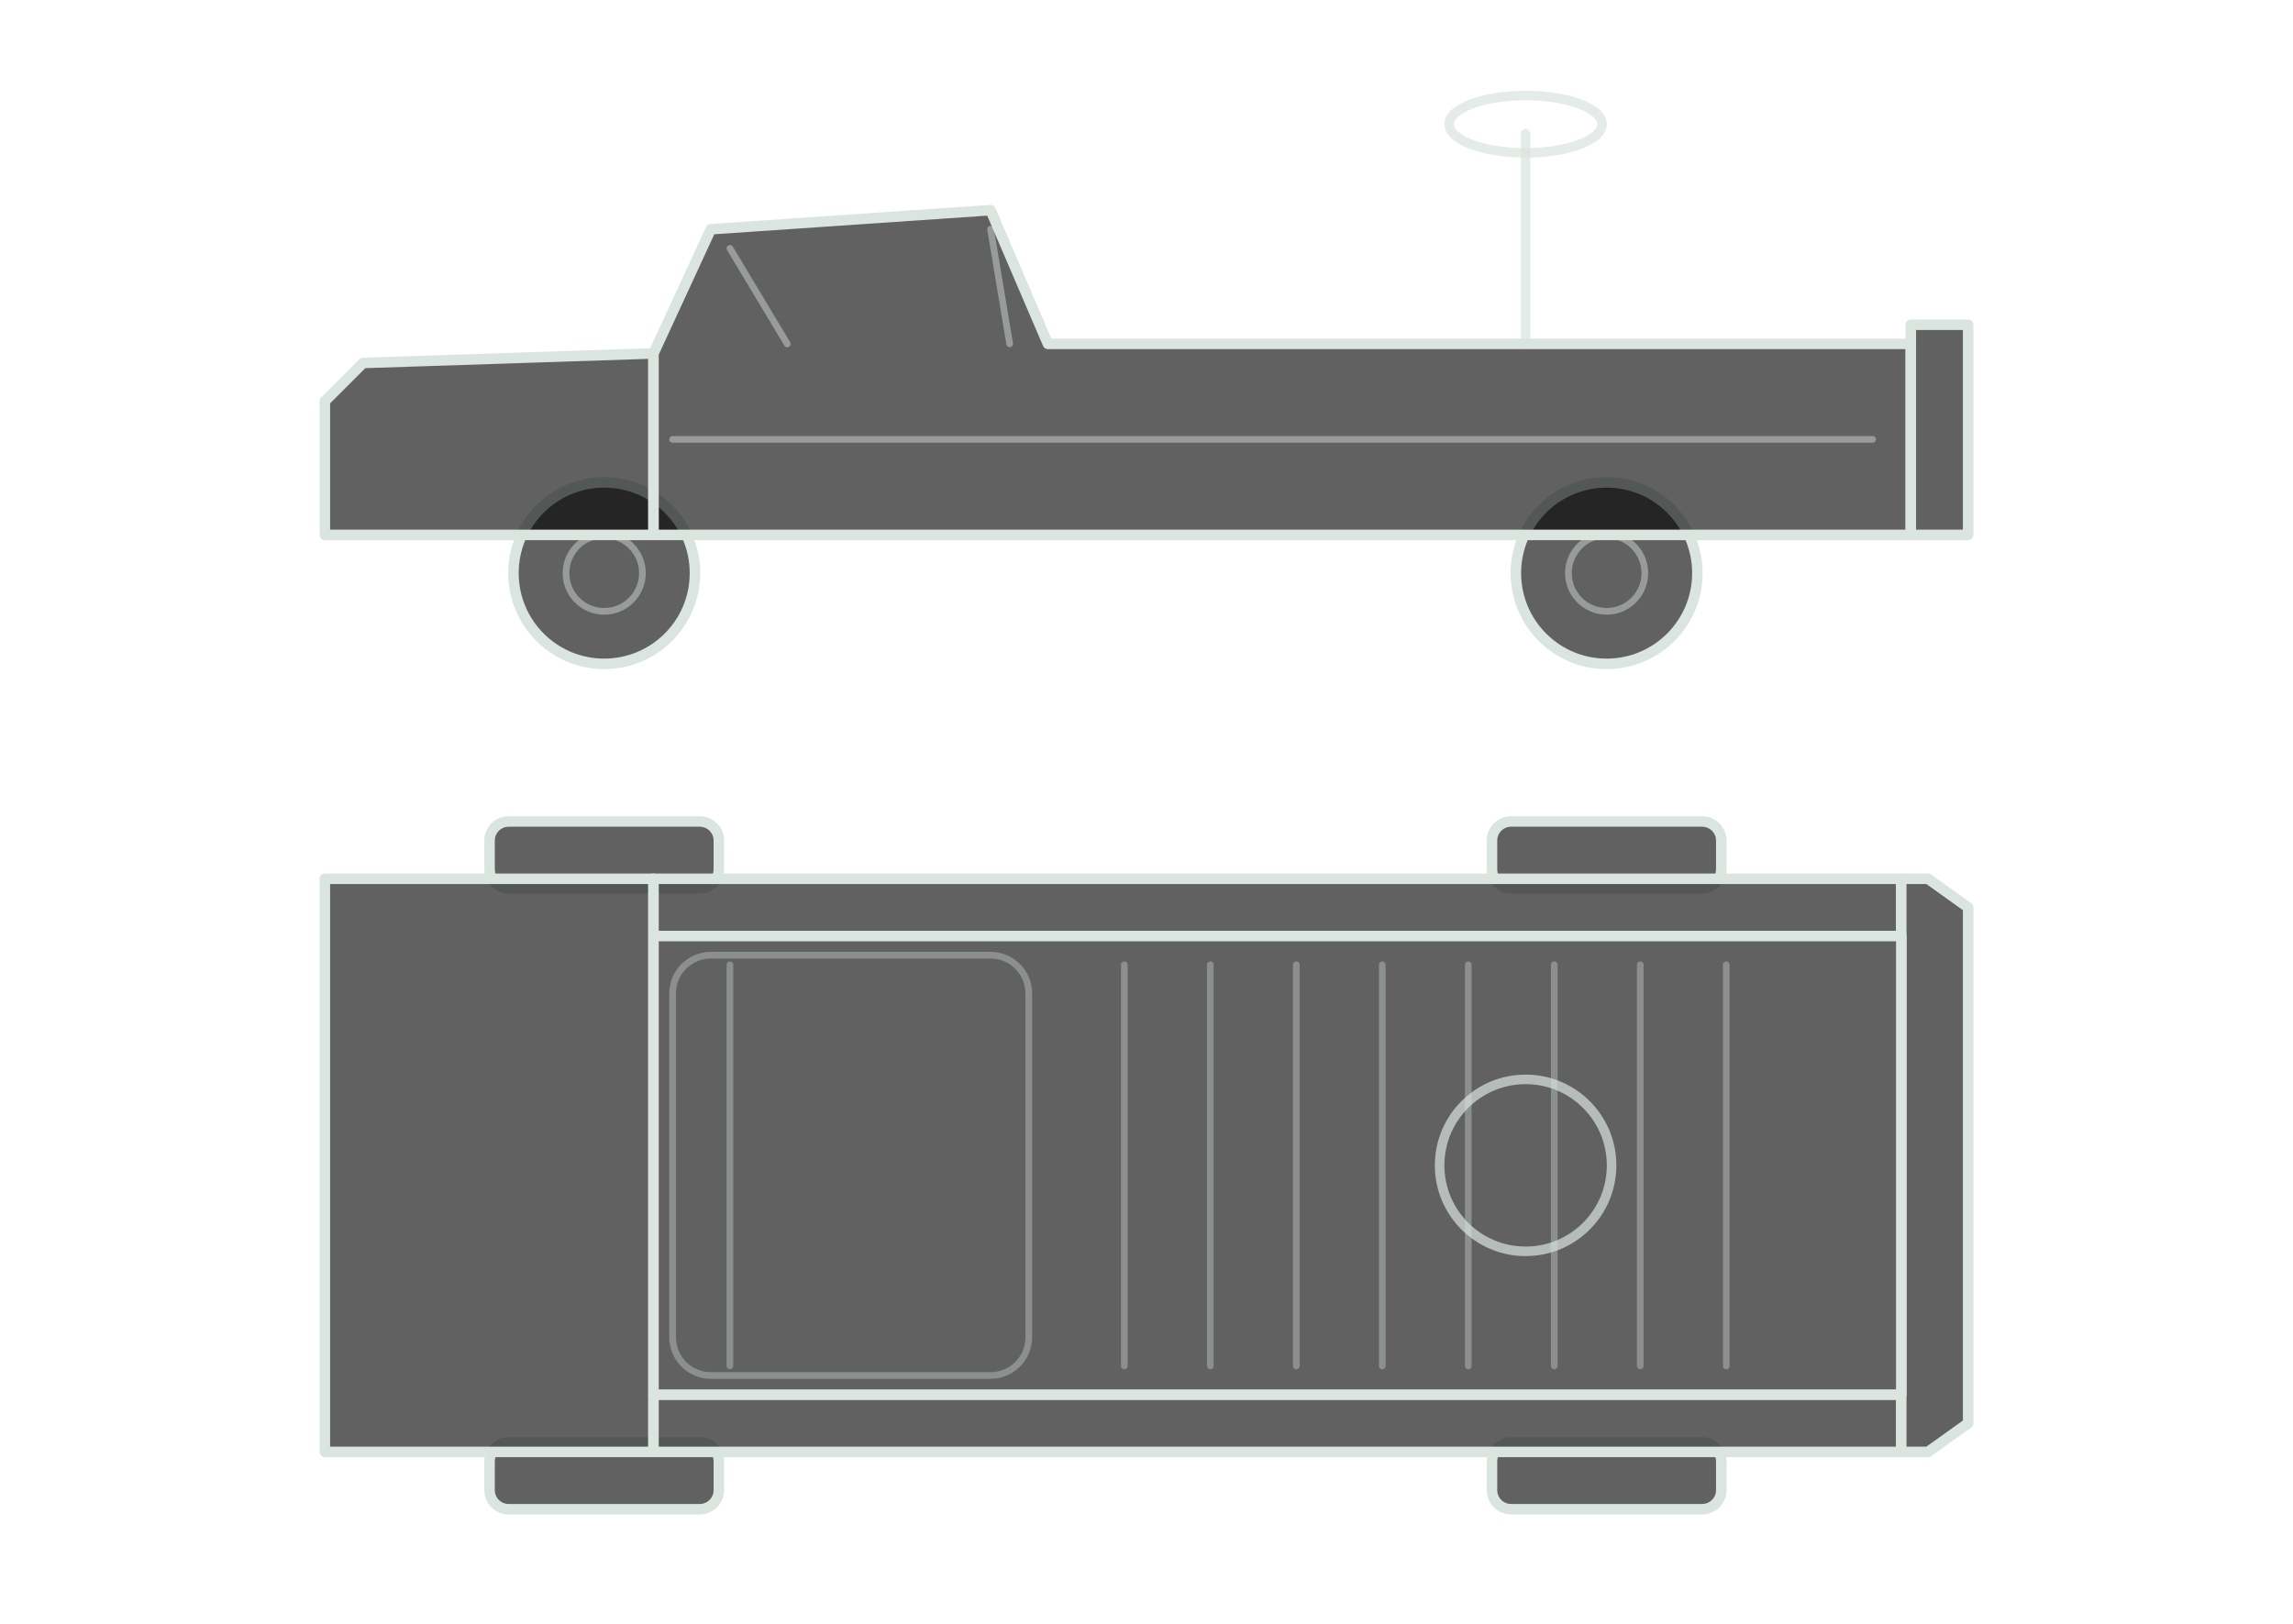
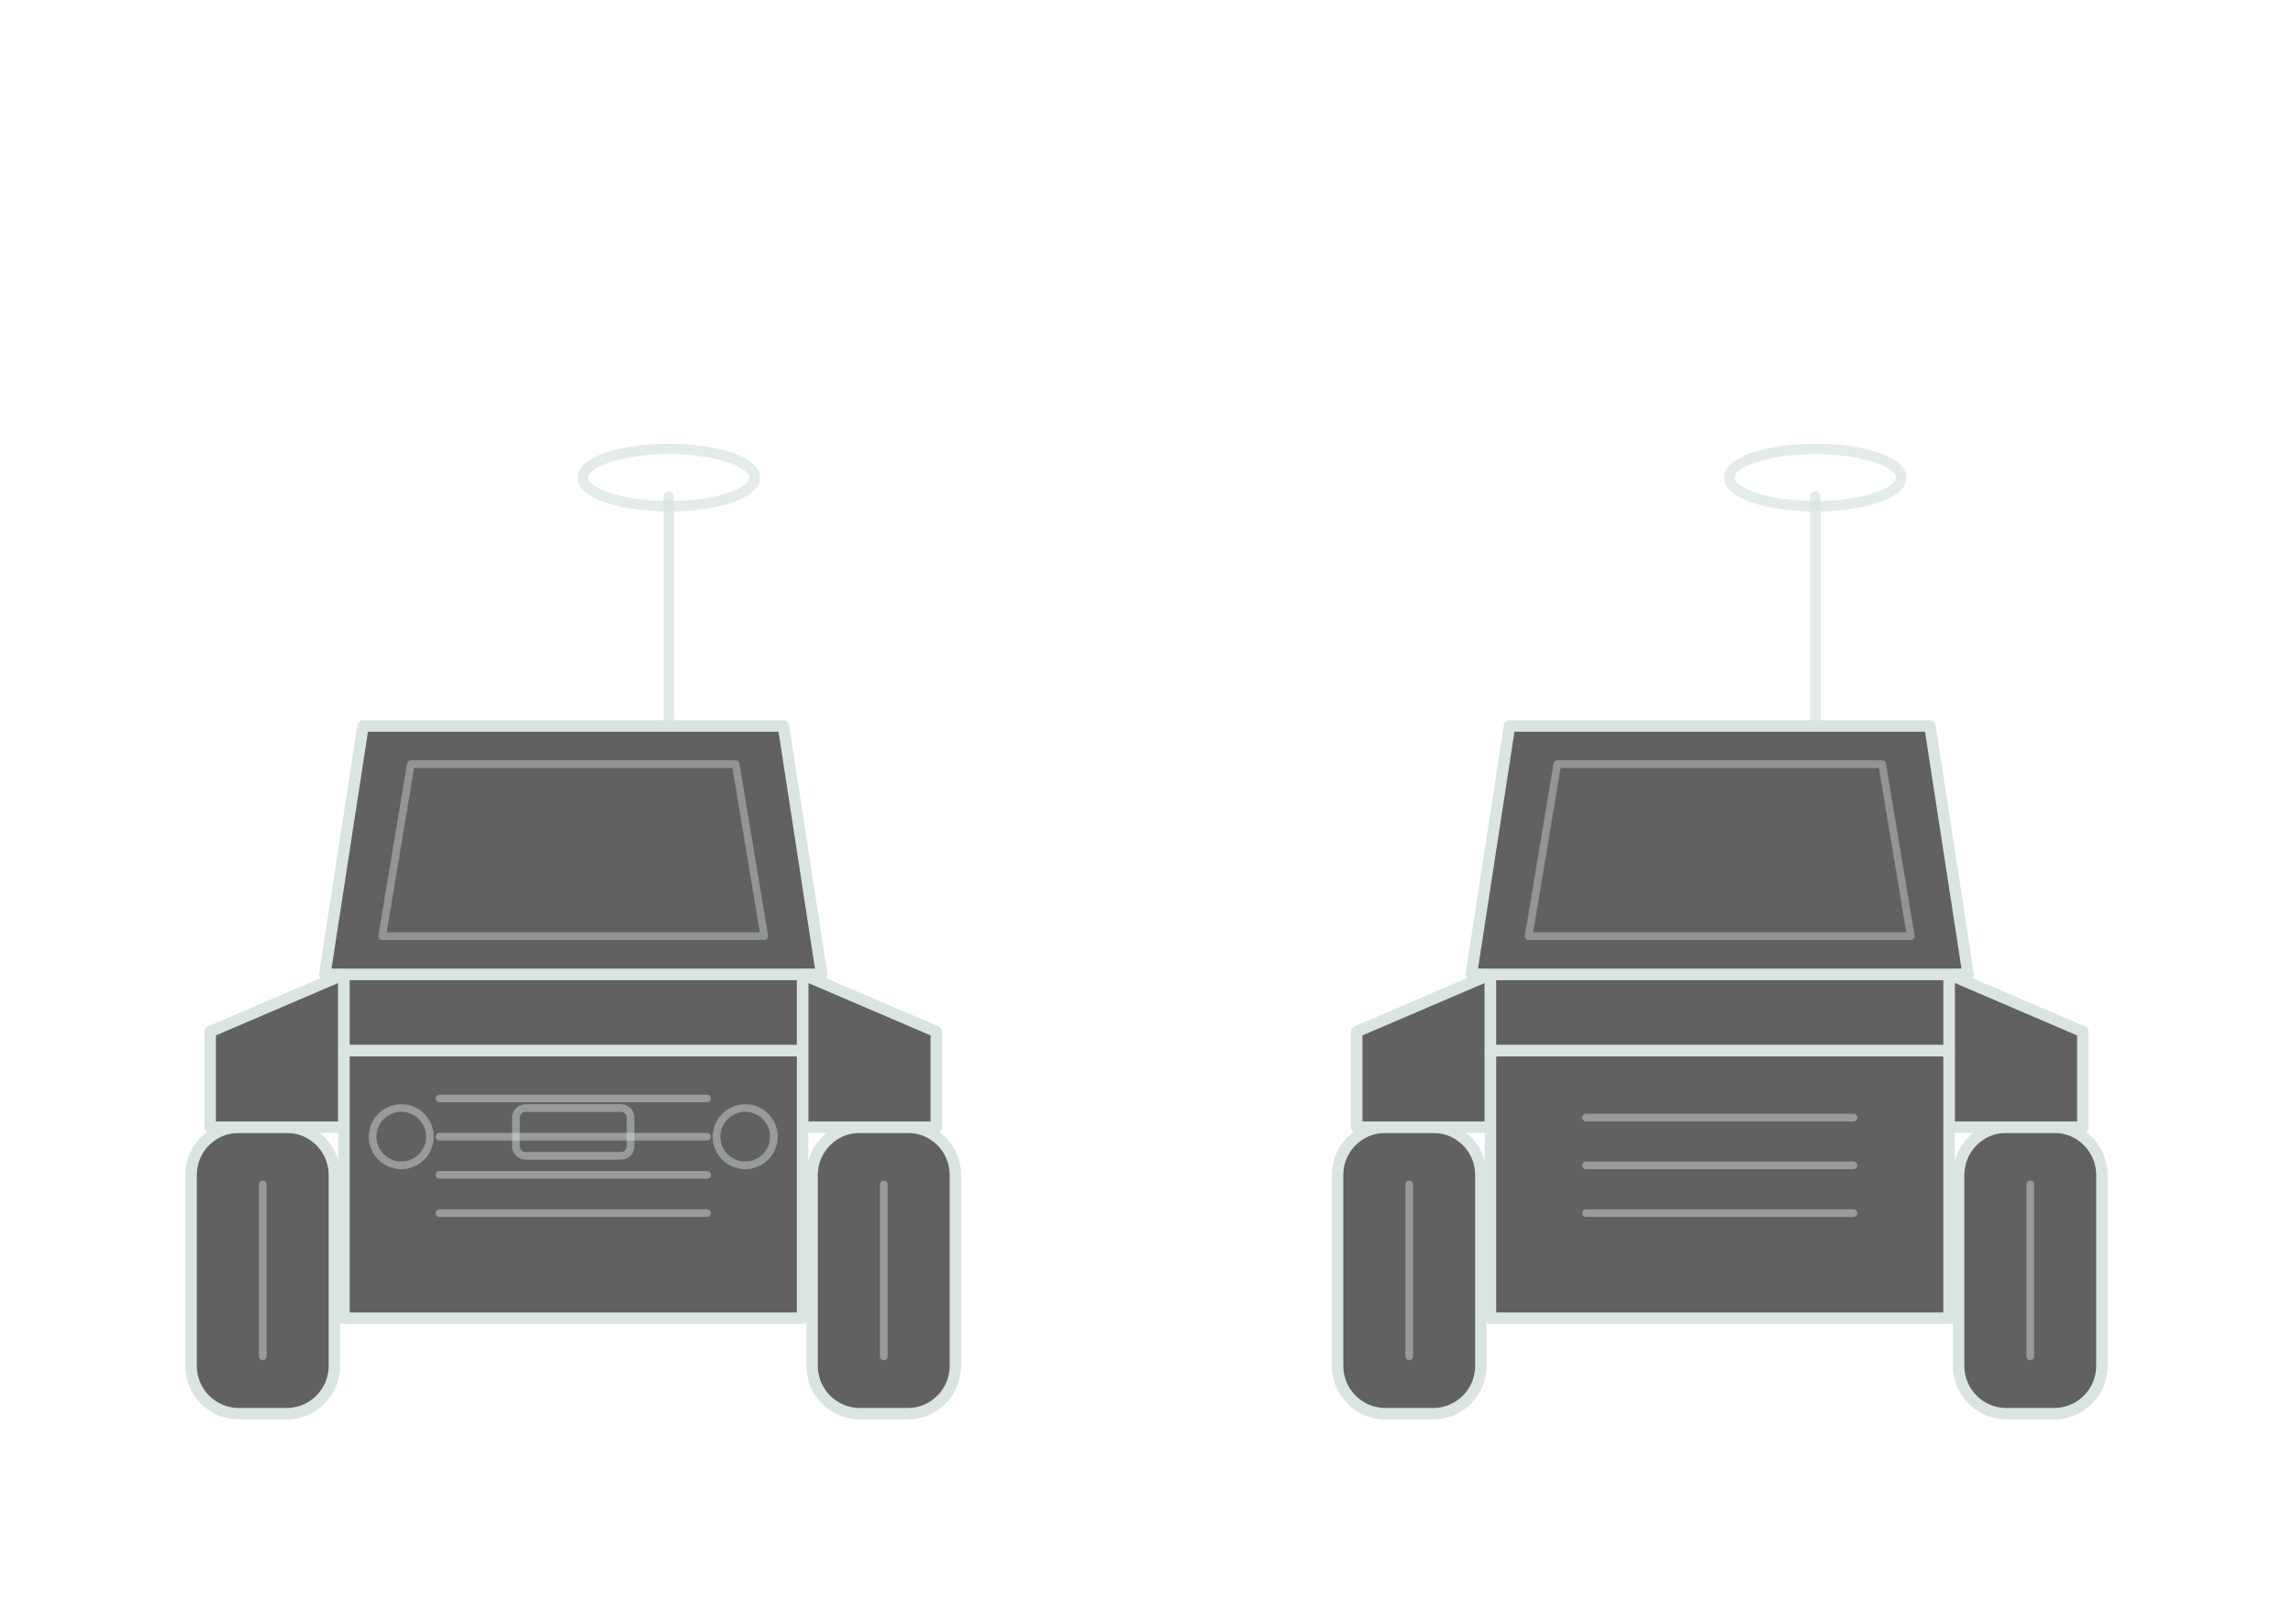
<svg xmlns="http://www.w3.org/2000/svg" viewBox="0 0 240 170">
-   <g id="part-DRIVE" fill="currentColor" fill-opacity=".62" stroke="#dbe5df" stroke-width="1.1" stroke-linejoin="round">
-     <circle cx="63.24" cy="60" r="9.5" />
-     <circle cx="168.16" cy="60" r="9.5" />
+   <g id="part-DRIVE" fill="currentColor" fill-opacity=".62" stroke="#dbe5df" stroke-width="1.2" stroke-linejoin="round">
+     <rect x="20" y="118" width="15" height="30" rx="5" />
+     <rect x="85" y="118" width="15" height="30" rx="5" />
  </g>
-   <g fill="none" stroke="#dbe5df" stroke-opacity=".45" stroke-width=".7" stroke-linecap="round" stroke-linejoin="round">
-     <circle cx="63.24" cy="60" r="4" />
-     <circle cx="168.16" cy="60" r="4" />
+   <g fill="none" stroke="#dbe5df" stroke-opacity=".45" stroke-width=".8" stroke-linecap="round" stroke-linejoin="round">
+     <line x1="27.5" y1="124" x2="27.5" y2="142" />
+     <line x1="92.5" y1="124" x2="92.5" y2="142" />
  </g>
-   <g id="part-FRONT" fill="currentColor" fill-opacity=".62" stroke="#dbe5df" stroke-width="1.1" stroke-linejoin="round">
-     <polygon points="34,56 34,42 38,38 68.4,37 68.4,56" />
+   <g id="part-RIGHT" fill="currentColor" fill-opacity=".62" stroke="#dbe5df" stroke-width="1.2" stroke-linejoin="round">
+     <polygon points="22,108 36,102 36,118 22,118" />
  </g>
-   <g id="part-LEFT" fill="currentColor" fill-opacity=".62" stroke="#dbe5df" stroke-width="1.1" stroke-linejoin="round">
-     <polygon points="68.4,37 74.4,24 103.68,22 109.68,36 200,36 200,56 68.4,56" />
+   <g id="part-LEFT" fill="currentColor" fill-opacity=".62" stroke="#dbe5df" stroke-width="1.2" stroke-linejoin="round">
+     <polygon points="98,108 84,102 84,118 98,118" />
  </g>
-   <g id="part-REAR" fill="currentColor" fill-opacity=".62" stroke="#dbe5df" stroke-width="1.1" stroke-linejoin="round">
-     <rect x="200" y="34" width="6" height="22" />
+   <g id="part-HULL" fill="currentColor" fill-opacity=".62" stroke="#dbe5df" stroke-width="1.2" stroke-linejoin="round">
+     <rect x="36" y="102" width="48" height="8" />
  </g>
-   <g fill="none" stroke="#dbe5df" stroke-opacity=".45" stroke-width=".7" stroke-linecap="round" stroke-linejoin="round">
-     <line x1="76.4" y1="26" x2="82.4" y2="36" />
-     <line x1="103.68" y1="24" x2="105.68" y2="36" />
-     <line x1="70.4" y1="46" x2="196" y2="46" />
+   <g id="part-FRONT" fill="currentColor" fill-opacity=".62" stroke="#dbe5df" stroke-width="1.2" stroke-linejoin="round">
+     <polygon points="36,110 84,110 84,138 36,138" />
  </g>
-   <g id="part-DRIVE" fill="currentColor" fill-opacity=".62" stroke="#dbe5df" stroke-width="1.1" stroke-linejoin="round">
-     <rect x="51.24" y="86" width="24" height="7" rx="2" />
-     <rect x="156.16" y="86" width="24" height="7" rx="2" />
-     <rect x="51.24" y="151" width="24" height="7" rx="2" />
-     <rect x="156.16" y="151" width="24" height="7" rx="2" />
+   <g fill="none" stroke="#dbe5df" stroke-opacity=".45" stroke-width=".8" stroke-linecap="round" stroke-linejoin="round">
+     <rect x="54" y="116" width="12" height="5" rx="1" />
  </g>
-   <g id="part-FRONT" fill="currentColor" fill-opacity=".62" stroke="#dbe5df" stroke-width="1.1" stroke-linejoin="round">
-     <polygon points="34,92 34,92 68.4,92 68.4,152 34,152 34,152" />
+   <g id="part-DRIVE" fill="currentColor" fill-opacity=".62" stroke="#dbe5df" stroke-width="1.2" stroke-linejoin="round">
+     <rect x="140" y="118" width="15" height="30" rx="5" />
+     <rect x="205" y="118" width="15" height="30" rx="5" />
  </g>
-   <g id="part-RIGHT" fill="currentColor" fill-opacity=".62" stroke="#dbe5df" stroke-width="1.1" stroke-linejoin="round">
-     <rect x="68.4" y="92" width="130.6" height="6" />
+   <g fill="none" stroke="#dbe5df" stroke-opacity=".45" stroke-width=".8" stroke-linecap="round" stroke-linejoin="round">
+     <line x1="147.5" y1="124" x2="147.5" y2="142" />
+     <line x1="212.5" y1="124" x2="212.5" y2="142" />
  </g>
-   <g id="part-LEFT" fill="currentColor" fill-opacity=".62" stroke="#dbe5df" stroke-width="1.1" stroke-linejoin="round">
-     <rect x="68.4" y="146" width="130.6" height="6" />
+   <g id="part-LEFT" fill="currentColor" fill-opacity=".62" stroke="#dbe5df" stroke-width="1.2" stroke-linejoin="round">
+     <polygon points="142,108 156,102 156,118 142,118" />
  </g>
-   <g id="part-REAR" fill="currentColor" fill-opacity=".62" stroke="#dbe5df" stroke-width="1.1" stroke-linejoin="round">
-     <polygon points="199,92 201.8,92 206,95 206,149 201.8,152 199,152" />
+   <g id="part-RIGHT" fill="currentColor" fill-opacity=".62" stroke="#dbe5df" stroke-width="1.2" stroke-linejoin="round">
+     <polygon points="218,108 204,102 204,118 218,118" />
  </g>
-   <g id="part-HULL" fill="currentColor" fill-opacity=".62" stroke="#dbe5df" stroke-width="1.1" stroke-linejoin="round">
-     <rect x="68.4" y="98" width="130.6" height="48" />
+   <g id="part-HULL" fill="currentColor" fill-opacity=".62" stroke="#dbe5df" stroke-width="1.2" stroke-linejoin="round">
+     <rect x="156" y="102" width="48" height="8" />
  </g>
-   <g fill="none" stroke="#dbe5df" stroke-opacity=".35" stroke-width=".7" stroke-linecap="round" stroke-linejoin="round">
-     <rect x="70.4" y="100" width="37.28" height="44" rx="4" />
-     <line x1="76.4" y1="101" x2="76.4" y2="143" />
-     <line x1="117.68" y1="101" x2="117.68" y2="143" />
-     <line x1="126.68" y1="101" x2="126.68" y2="143" />
-     <line x1="135.68" y1="101" x2="135.68" y2="143" />
-     <line x1="144.68" y1="101" x2="144.68" y2="143" />
-     <line x1="153.68" y1="101" x2="153.68" y2="143" />
-     <line x1="162.68" y1="101" x2="162.68" y2="143" />
-     <line x1="171.68" y1="101" x2="171.68" y2="143" />
-     <line x1="180.68" y1="101" x2="180.68" y2="143" />
+   <g id="part-REAR" fill="currentColor" fill-opacity=".62" stroke="#dbe5df" stroke-width="1.2" stroke-linejoin="round">
+     <polygon points="156,110 204,110 204,138 156,138" />
  </g>
-   <g fill="none" stroke="#dbe5df" stroke-opacity=".7" stroke-width="1" stroke-linecap="round" stroke-linejoin="round">
-     <line x1="159.68" y1="36" x2="159.68" y2="14" />
-     <ellipse cx="159.68" cy="13" rx="8" ry="3" />
-     <circle cx="159.68" cy="122" r="9" />
+   <g fill="none" stroke="#dbe5df" stroke-opacity=".45" stroke-width=".8" stroke-linecap="round" stroke-linejoin="round">
+     <line x1="166" y1="117" x2="194" y2="117" />
+     <line x1="166" y1="122" x2="194" y2="122" />
+     <line x1="166" y1="127" x2="194" y2="127" />
+   </g>
+   <g id="part-HULL" fill="currentColor" fill-opacity=".62" stroke="#dbe5df" stroke-width="1.2" stroke-linejoin="round">
+     <polygon points="34,102 38,76 82,76 86,102" />
+   </g>
+   <g fill="none" stroke="#dbe5df" stroke-opacity=".4" stroke-width=".8" stroke-linecap="round" stroke-linejoin="round">
+     <polygon points="40,98 43,80 77,80 80,98" />
+   </g>
+   <g fill="none" stroke="#dbe5df" stroke-opacity=".45" stroke-width=".8" stroke-linecap="round" stroke-linejoin="round">
+     <line x1="46" y1="115" x2="74" y2="115" />
+     <line x1="46" y1="119" x2="74" y2="119" />
+     <line x1="46" y1="123" x2="74" y2="123" />
+     <line x1="46" y1="127" x2="74" y2="127" />
+     <circle cx="42" cy="119" r="3" />
+     <circle cx="78" cy="119" r="3" />
+   </g>
+   <g fill="none" stroke="#dbe5df" stroke-opacity=".75" stroke-width="1.1" stroke-linecap="round" stroke-linejoin="round">
+     <line x1="70" y1="76" x2="70" y2="52" />
+     <ellipse cx="70" cy="50" rx="9" ry="3" />
+   </g>
+   <g id="part-HULL" fill="currentColor" fill-opacity=".62" stroke="#dbe5df" stroke-width="1.2" stroke-linejoin="round">
+     <polygon points="154,102 158,76 202,76 206,102" />
+   </g>
+   <g fill="none" stroke="#dbe5df" stroke-opacity=".4" stroke-width=".8" stroke-linecap="round" stroke-linejoin="round">
+     <polygon points="160,98 163,80 197,80 200,98" />
+   </g>
+   <g fill="none" stroke="#dbe5df" stroke-opacity=".75" stroke-width="1.1" stroke-linecap="round" stroke-linejoin="round">
+     <line x1="190" y1="76" x2="190" y2="52" />
+     <ellipse cx="190" cy="50" rx="9" ry="3" />
  </g>
</svg>
